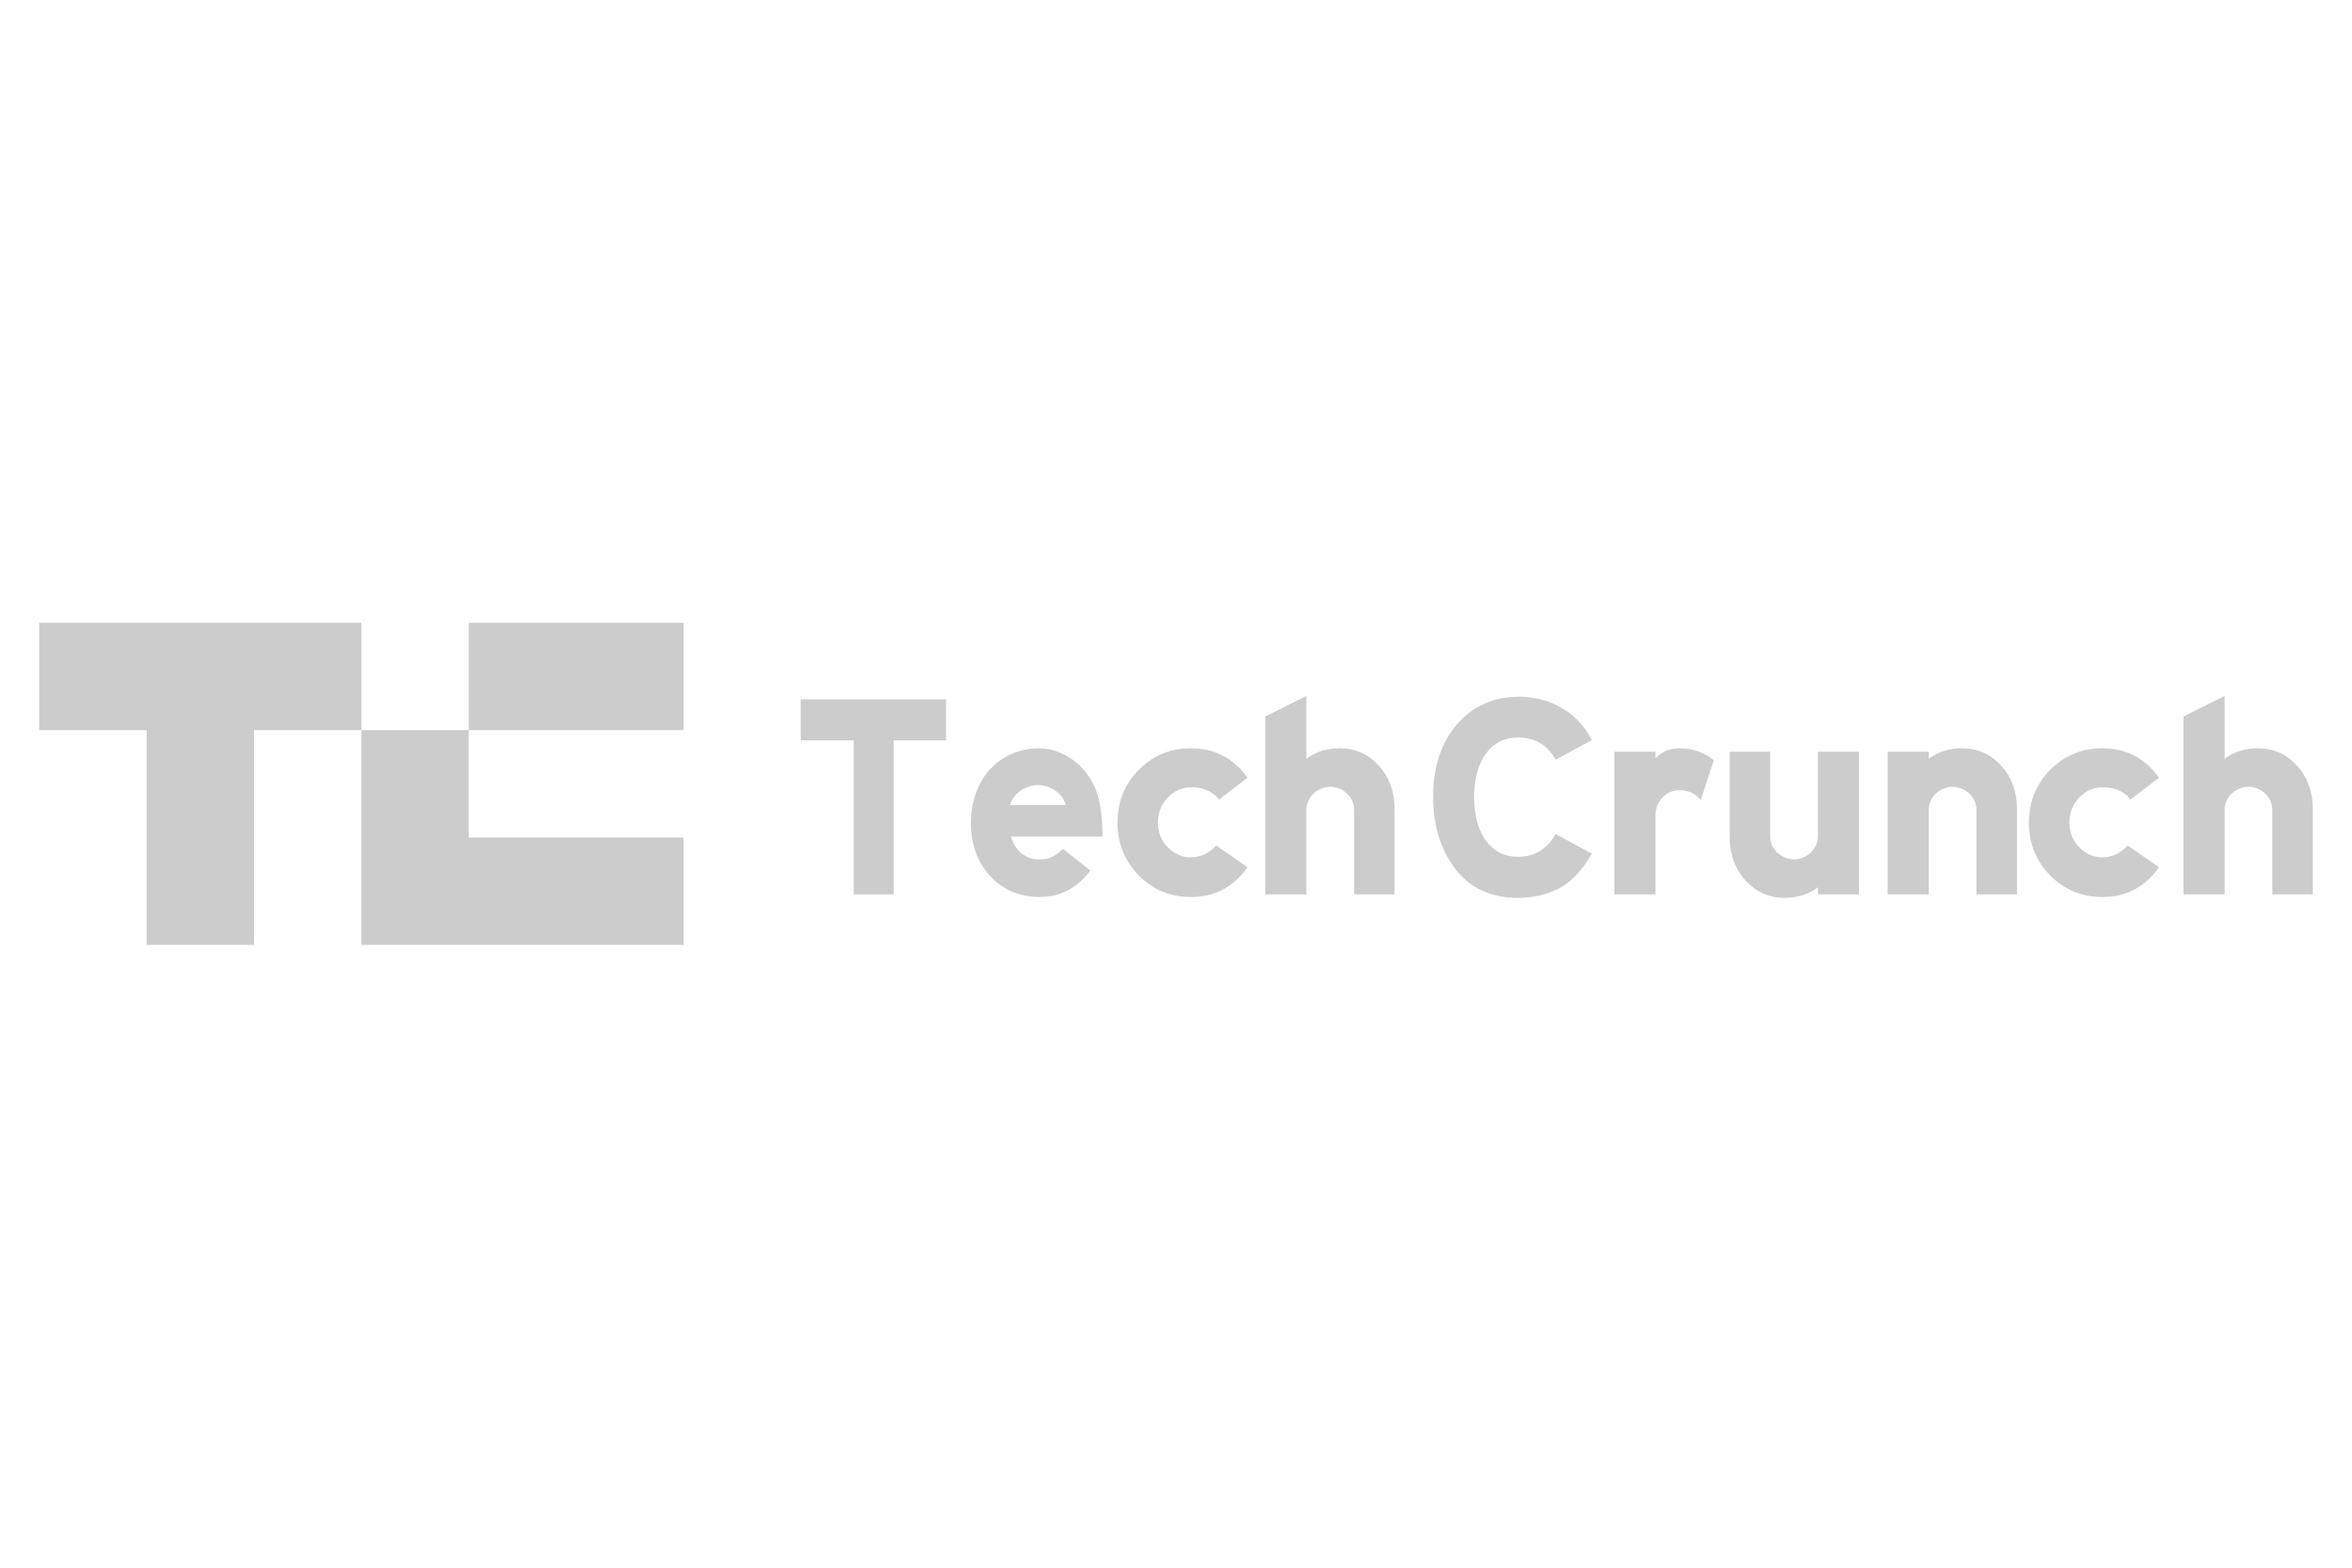
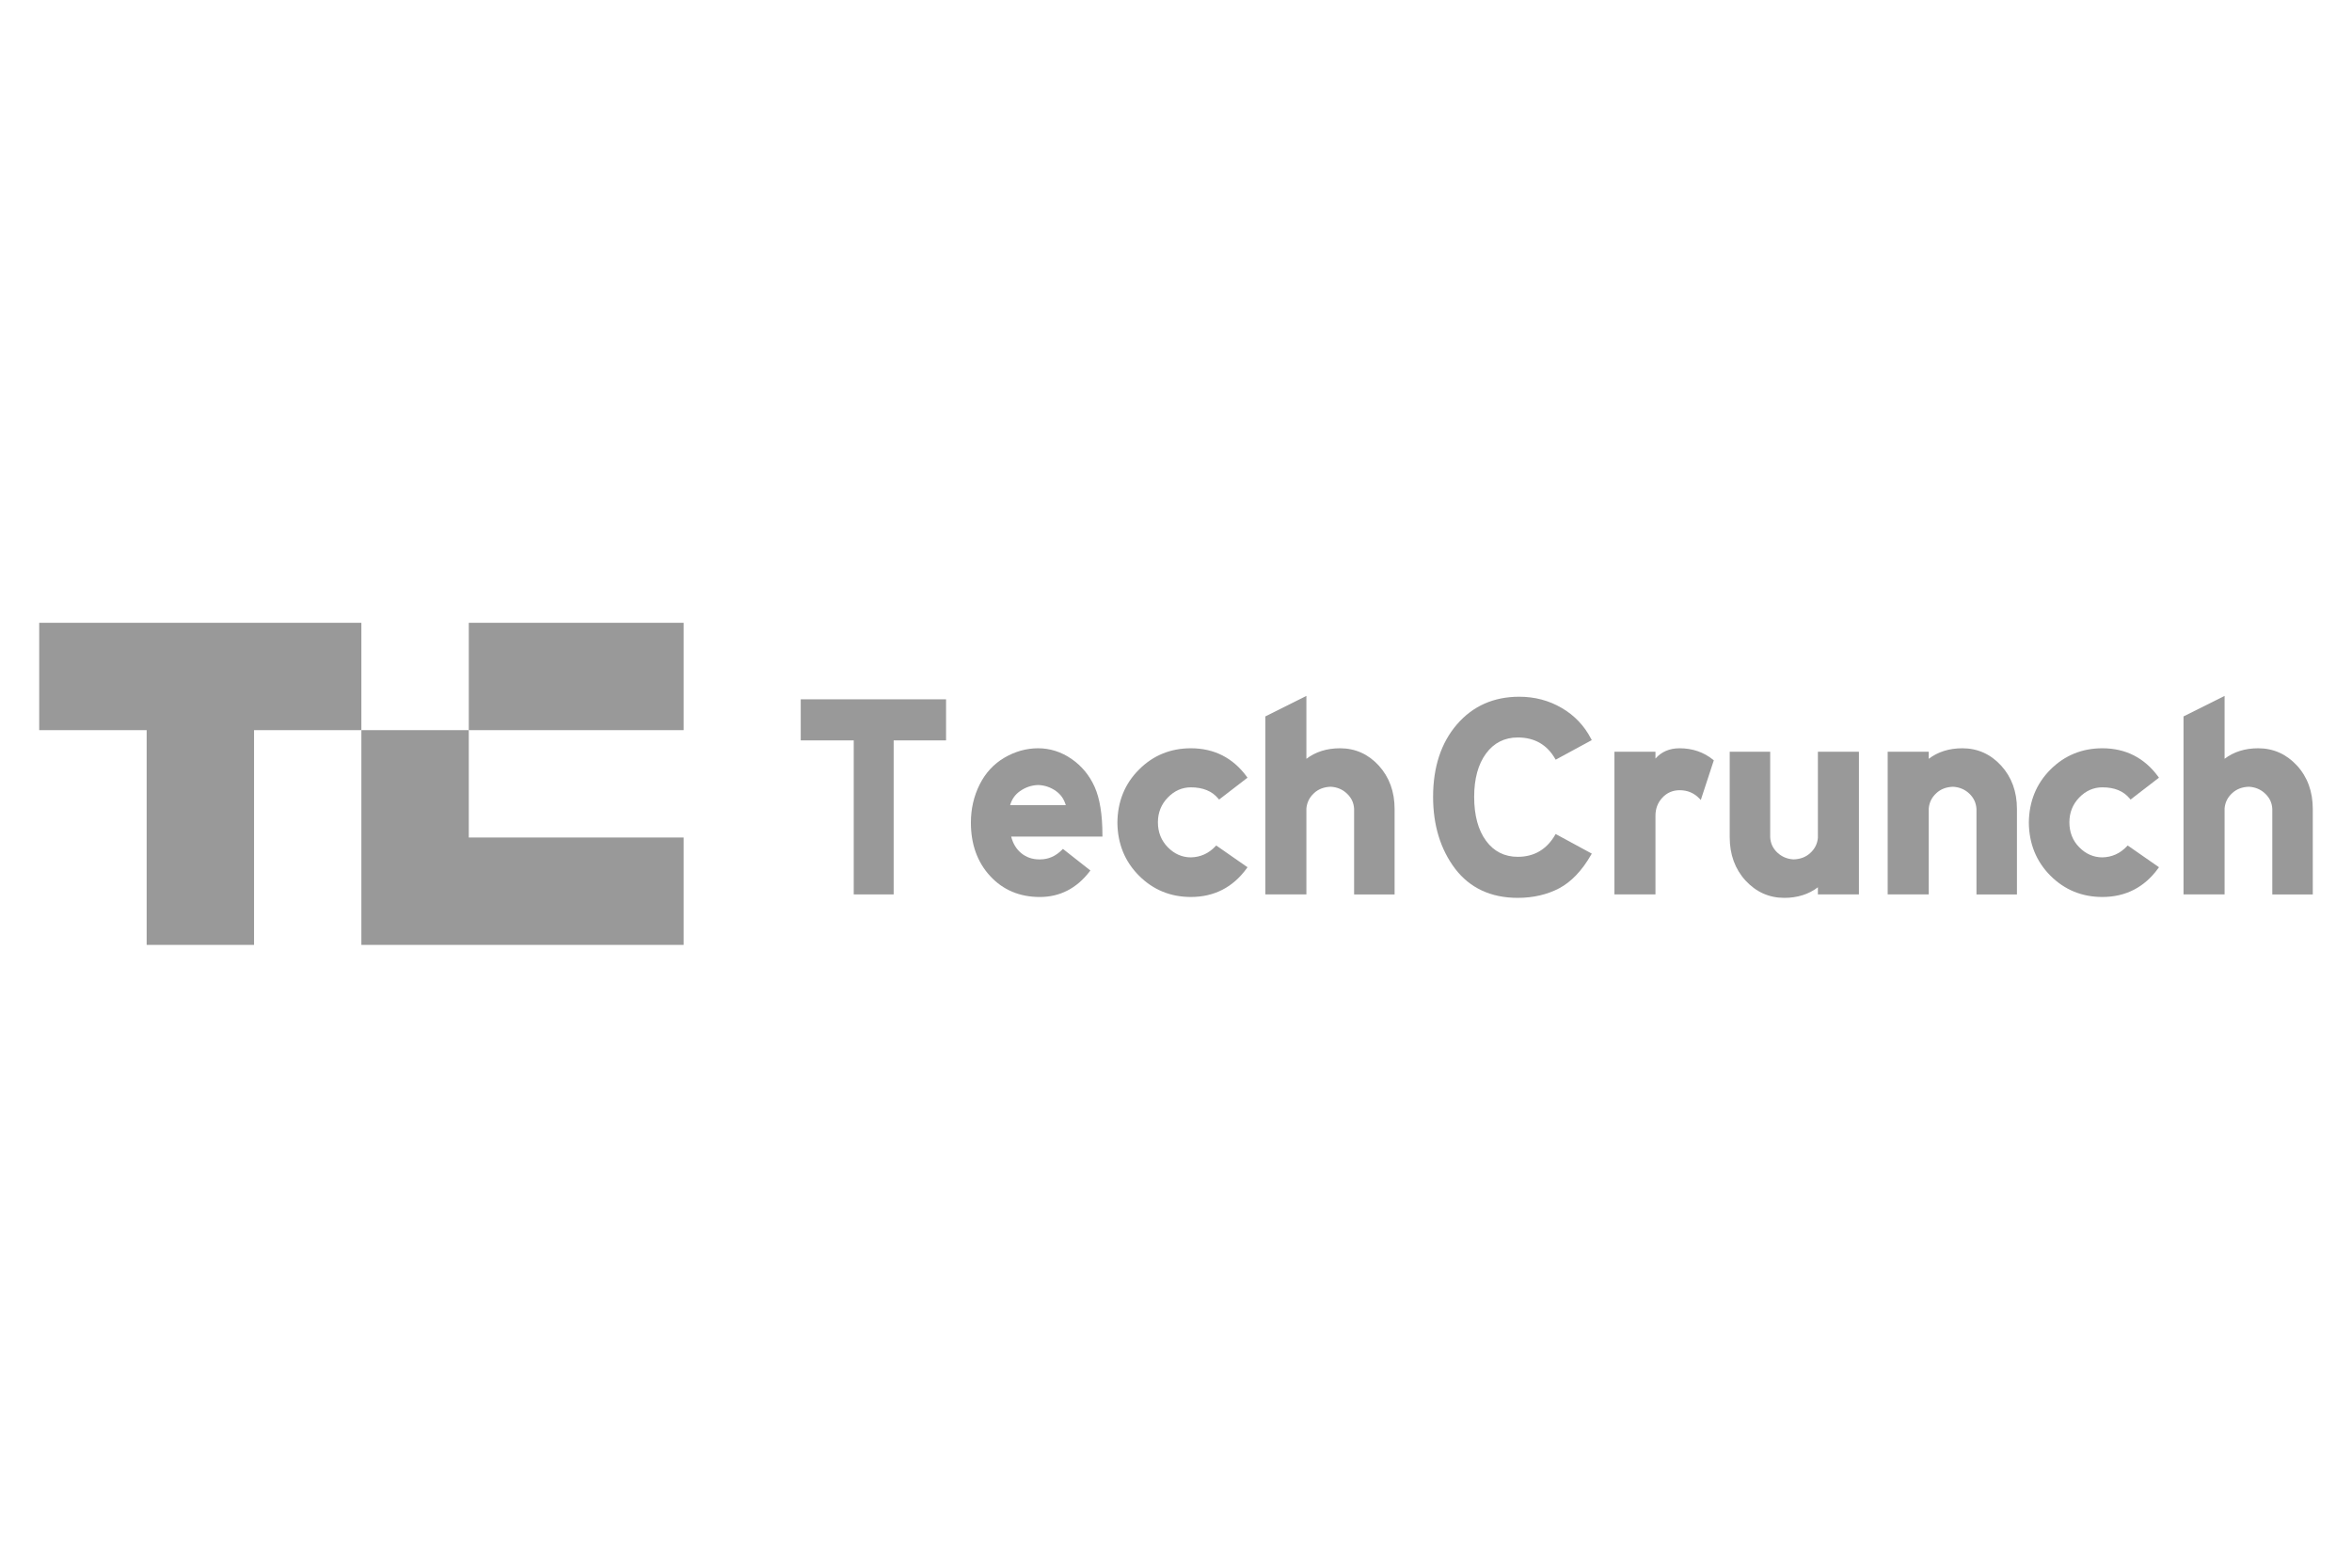
- <svg xmlns="http://www.w3.org/2000/svg" version="1.1" id="Layer_1" x="0px" y="0px" width="150px" height="100px" viewBox="25 0 150 100" enable-background="new 25 0 150 100" xml:space="preserve">
+ <svg xmlns="http://www.w3.org/2000/svg" version="1.1" id="Layer_1" x="0px" y="0px" width="150px" height="100px" viewBox="0 0 150 100" enable-background="new 0 0 150 100" xml:space="preserve">
  <g>
    <g>
      <g>
-         <polygon fill="#CDCCCC" points="76.067,47.227 79.447,47.227 79.447,57.053 81.993,57.053 81.993,47.227 85.335,47.227      85.335,44.608 76.067,44.608    " />
-         <path fill="#CDCCCC" d="M93.326,48.403c-0.65-0.445-1.364-0.672-2.12-0.672c-0.745,0-1.465,0.201-2.143,0.597     c-0.682,0.397-1.217,0.975-1.587,1.716c-0.37,0.737-0.557,1.557-0.557,2.431c0,1.379,0.413,2.525,1.229,3.407     c0.819,0.887,1.883,1.336,3.169,1.336c1.275,0,2.344-0.547,3.172-1.624l0.052-0.067l-1.692-1.33l-0.061-0.046l-0.053,0.053     c-0.415,0.413-0.874,0.615-1.402,0.615h-0.058c-0.437,0-0.825-0.135-1.147-0.4c-0.312-0.258-0.526-0.611-0.64-1.057h5.82v-0.085     c0-1.32-0.167-2.361-0.502-3.094C94.474,49.446,93.975,48.848,93.326,48.403z M90.05,50.465c0.347-0.244,0.734-0.377,1.157-0.39     c0.421,0.013,0.805,0.146,1.144,0.39c0.31,0.222,0.509,0.514,0.62,0.895h-3.549C89.526,50.985,89.737,50.686,90.05,50.465z" />
-         <path fill="#CDCCCC" d="M102.567,53.931l-0.051,0.054c-0.436,0.458-0.96,0.692-1.566,0.705c-0.557,0-1.052-0.217-1.47-0.642     c-0.42-0.426-0.634-0.962-0.634-1.593c0-0.619,0.213-1.152,0.634-1.584c0.418-0.433,0.914-0.649,1.47-0.649     c0.761,0,1.351,0.242,1.743,0.715l0.055,0.066l1.812-1.396l-0.05-0.07c-0.879-1.197-2.076-1.806-3.561-1.806     c-1.296,0-2.411,0.457-3.307,1.359c-0.903,0.898-1.367,2.037-1.379,3.385c0.013,1.346,0.476,2.482,1.379,3.385     c0.896,0.9,2.012,1.358,3.307,1.358c1.486,0,2.682-0.616,3.561-1.825l0.05-0.072l-1.933-1.347L102.567,53.931z" />
-         <path fill="#CDCCCC" d="M110.46,47.731c-0.839,0-1.56,0.227-2.144,0.672v-4.013l-2.571,1.286l-0.047,0.023v11.354h2.618v-5.484     c0.035-0.378,0.195-0.705,0.479-0.968c0.279-0.265,0.646-0.404,1.075-0.416c0.405,0.024,0.753,0.169,1.032,0.436     c0.286,0.267,0.436,0.588,0.457,0.976v5.457h2.582v-5.457c0-1.1-0.339-2.028-1.007-2.761     C112.264,48.103,111.432,47.731,110.46,47.731z" />
-         <path fill="#CDCCCC" d="M124.171,53.27c-0.541,0.919-1.339,1.384-2.375,1.384c-0.843,0-1.522-0.342-2.021-1.017     c-0.504-0.682-0.759-1.625-0.759-2.807c0-1.157,0.255-2.088,0.759-2.769c0.499-0.675,1.181-1.018,2.021-1.018     c1.059,0,1.859,0.454,2.375,1.345l0.043,0.072l2.302-1.248l-0.039-0.074c-0.433-0.839-1.062-1.504-1.879-1.979     c-0.812-0.476-1.722-0.716-2.708-0.716c-1.628,0-2.964,0.594-3.975,1.766c-1.008,1.168-1.518,2.72-1.518,4.621     c0,1.812,0.474,3.353,1.403,4.583c0.94,1.232,2.283,1.86,3.996,1.86c0.982,0,1.873-0.207,2.645-0.612     c0.771-0.411,1.455-1.128,2.033-2.136l0.043-0.075l-2.304-1.25L124.171,53.27z" />
-         <path fill="#CDCCCC" d="M132.117,47.731c-0.641,0-1.158,0.222-1.54,0.657v-0.438h-2.617v9.103h2.617v-5.018     c0-0.45,0.146-0.834,0.434-1.146c0.284-0.31,0.646-0.472,1.073-0.483h0.045c0.488,0,0.905,0.175,1.242,0.52l0.098,0.104     l0.83-2.532l-0.046-0.037C133.657,47.978,132.937,47.731,132.117,47.731z" />
-         <path fill="#CDCCCC" d="M140.937,53.433c-0.032,0.383-0.188,0.701-0.476,0.969c-0.281,0.266-0.646,0.404-1.079,0.417     c-0.401-0.021-0.749-0.17-1.032-0.434c-0.284-0.269-0.434-0.59-0.456-0.98V47.95h-2.582v5.454c0,1.102,0.339,2.031,1.007,2.762     c0.672,0.733,1.503,1.107,2.476,1.107c0.836,0,1.557-0.228,2.141-0.674v0.453h2.617V47.95h-2.617v5.482H140.937z" />
-         <path fill="#CDCCCC" d="M150.15,47.731c-0.839,0-1.559,0.227-2.143,0.672v-0.453h-2.619v9.103h2.619v-5.484     c0.036-0.384,0.191-0.7,0.478-0.968c0.279-0.265,0.644-0.404,1.076-0.416c0.402,0.024,0.75,0.169,1.033,0.436     c0.28,0.265,0.434,0.595,0.456,0.976v5.457h2.583v-5.457c0-1.1-0.34-2.029-1.008-2.761     C151.953,48.103,151.12,47.731,150.15,47.731z" />
-         <path fill="#CDCCCC" d="M160.695,53.931l-0.051,0.054c-0.433,0.458-0.958,0.692-1.563,0.705c-0.559,0-1.055-0.217-1.474-0.642     c-0.419-0.424-0.631-0.96-0.631-1.593c0-0.619,0.212-1.152,0.631-1.584c0.421-0.433,0.915-0.649,1.474-0.649     c0.771,0,1.342,0.234,1.745,0.717l0.05,0.064l1.813-1.396l-0.051-0.07c-0.878-1.197-2.074-1.806-3.558-1.806     c-1.297,0-2.41,0.457-3.312,1.359c-0.9,0.898-1.364,2.037-1.377,3.385c0.013,1.346,0.477,2.484,1.377,3.385     c0.901,0.901,2.015,1.358,3.312,1.358c1.483,0,2.682-0.616,3.558-1.825l0.053-0.072l-1.933-1.347L160.695,53.931z" />
-         <path fill="#CDCCCC" d="M171.491,48.835c-0.672-0.732-1.503-1.104-2.475-1.104c-0.839,0-1.559,0.227-2.141,0.672v-4.013     l-2.572,1.286l-0.047,0.023v11.354h2.619v-5.484c0.033-0.384,0.188-0.7,0.477-0.968c0.28-0.265,0.645-0.404,1.078-0.416     c0.4,0.024,0.752,0.169,1.03,0.436c0.285,0.267,0.436,0.588,0.457,0.976v5.457h2.582v-5.457     C172.498,50.497,172.161,49.567,171.491,48.835z" />
+         <polygon fill="#999999" points="51.067,47.228 54.448,47.228 54.448,57.053 56.994,57.053 56.994,47.228 60.335,47.228      60.335,44.608 51.067,44.608    " />
+         <path fill="#999999" d="M68.327,48.403c-0.65-0.445-1.364-0.672-2.12-0.672c-0.745,0-1.465,0.201-2.144,0.597     c-0.682,0.397-1.217,0.976-1.586,1.716c-0.371,0.737-0.558,1.558-0.558,2.431c0,1.379,0.413,2.525,1.229,3.407     c0.818,0.888,1.883,1.336,3.168,1.336c1.275,0,2.345-0.547,3.172-1.624l0.053-0.066l-1.691-1.33l-0.062-0.047l-0.054,0.054     c-0.414,0.413-0.873,0.614-1.401,0.614h-0.058c-0.438,0-0.825-0.135-1.147-0.399c-0.312-0.258-0.526-0.61-0.64-1.058h5.82v-0.084     c0-1.32-0.168-2.361-0.502-3.094C69.475,49.446,68.975,48.849,68.327,48.403z M65.05,50.465c0.347-0.243,0.734-0.377,1.157-0.39     c0.421,0.013,0.805,0.146,1.145,0.39c0.31,0.223,0.508,0.514,0.619,0.895h-3.549C64.526,50.984,64.737,50.686,65.05,50.465z" />
+         <path fill="#999999" d="M77.566,53.932l-0.051,0.053c-0.436,0.459-0.959,0.692-1.564,0.705c-0.558,0-1.052-0.217-1.47-0.642     c-0.42-0.426-0.635-0.962-0.635-1.593c0-0.619,0.213-1.152,0.635-1.584c0.418-0.433,0.914-0.648,1.47-0.648     c0.76,0,1.35,0.241,1.742,0.715l0.055,0.065l1.812-1.396l-0.051-0.07c-0.879-1.197-2.076-1.806-3.561-1.806     c-1.296,0-2.411,0.457-3.306,1.358c-0.904,0.898-1.367,2.037-1.379,3.385c0.012,1.346,0.475,2.482,1.379,3.385     c0.896,0.9,2.012,1.358,3.306,1.358c1.486,0,2.682-0.616,3.561-1.825l0.051-0.072l-1.934-1.346L77.566,53.932z" />
+         <path fill="#999999" d="M85.461,47.731c-0.84,0-1.561,0.227-2.145,0.672v-4.013l-2.57,1.285l-0.047,0.023v11.354h2.617v-5.484     c0.035-0.377,0.195-0.705,0.479-0.967c0.279-0.266,0.646-0.404,1.076-0.416c0.404,0.023,0.752,0.169,1.031,0.436     c0.285,0.268,0.436,0.588,0.457,0.977v5.457h2.582v-5.457c0-1.101-0.34-2.028-1.008-2.762     C87.264,48.104,86.432,47.731,85.461,47.731z" />
+         <path fill="#999999" d="M99.172,53.27c-0.541,0.92-1.34,1.385-2.375,1.385c-0.844,0-1.523-0.342-2.021-1.018     c-0.504-0.682-0.76-1.625-0.76-2.807c0-1.157,0.256-2.088,0.76-2.769c0.498-0.676,1.182-1.019,2.021-1.019     c1.059,0,1.857,0.454,2.375,1.346l0.043,0.071l2.301-1.248l-0.039-0.073c-0.432-0.84-1.061-1.505-1.879-1.979     c-0.811-0.476-1.721-0.716-2.707-0.716c-1.629,0-2.965,0.594-3.975,1.766c-1.008,1.168-1.52,2.721-1.52,4.621     c0,1.812,0.475,3.354,1.404,4.583c0.939,1.231,2.283,1.86,3.996,1.86c0.98,0,1.873-0.207,2.645-0.612     c0.771-0.411,1.455-1.128,2.033-2.136l0.043-0.075l-2.305-1.25L99.172,53.27z" />
+         <path fill="#999999" d="M107.117,47.731c-0.641,0-1.158,0.222-1.539,0.657V47.95h-2.617v9.103h2.617v-5.018     c0-0.45,0.145-0.834,0.434-1.146c0.283-0.31,0.646-0.472,1.072-0.482h0.045c0.488,0,0.906,0.175,1.242,0.52l0.098,0.104     l0.83-2.531l-0.045-0.037C108.658,47.979,107.938,47.731,107.117,47.731z" />
+         <path fill="#999999" d="M115.938,53.434c-0.033,0.383-0.188,0.7-0.477,0.969c-0.281,0.266-0.646,0.404-1.078,0.416     c-0.402-0.021-0.75-0.17-1.033-0.434c-0.283-0.269-0.434-0.59-0.455-0.98V47.95h-2.582v5.454c0,1.102,0.338,2.031,1.006,2.762     c0.674,0.732,1.504,1.107,2.477,1.107c0.836,0,1.557-0.229,2.141-0.674v0.452h2.617V47.95h-2.617v5.481h0.002V53.434z" />
+         <path fill="#999999" d="M125.15,47.731c-0.84,0-1.559,0.227-2.143,0.672V47.95h-2.619v9.103h2.619v-5.484     c0.035-0.383,0.189-0.699,0.477-0.967c0.279-0.266,0.645-0.404,1.076-0.416c0.402,0.023,0.75,0.169,1.033,0.436     c0.281,0.265,0.434,0.595,0.457,0.977v5.457h2.582v-5.457c0-1.101-0.34-2.029-1.008-2.762     C126.953,48.104,126.121,47.731,125.15,47.731z" />
+         <path fill="#999999" d="M135.695,53.932l-0.051,0.053c-0.434,0.459-0.959,0.692-1.562,0.705c-0.561,0-1.057-0.217-1.475-0.642     c-0.42-0.424-0.631-0.96-0.631-1.593c0-0.619,0.211-1.152,0.631-1.584c0.42-0.433,0.914-0.648,1.475-0.648     c0.77,0,1.342,0.233,1.744,0.717l0.051,0.063l1.812-1.396l-0.051-0.07c-0.879-1.197-2.074-1.806-3.559-1.806     c-1.297,0-2.41,0.457-3.312,1.358c-0.898,0.898-1.363,2.037-1.377,3.385c0.014,1.346,0.479,2.484,1.377,3.385     c0.902,0.902,2.016,1.358,3.312,1.358c1.482,0,2.682-0.616,3.559-1.825l0.053-0.072l-1.934-1.346L135.695,53.932z" />
+         <path fill="#999999" d="M146.492,48.835c-0.674-0.731-1.504-1.104-2.477-1.104c-0.838,0-1.559,0.227-2.141,0.672v-4.013     l-2.572,1.285l-0.047,0.023v11.354h2.619v-5.484c0.033-0.383,0.188-0.699,0.477-0.967c0.281-0.266,0.646-0.404,1.078-0.416     c0.4,0.023,0.752,0.169,1.031,0.436c0.285,0.268,0.436,0.588,0.457,0.977v5.457h2.582v-5.457     C147.498,50.497,147.162,49.567,146.492,48.835z" />
      </g>
      <g>
-         <polygon fill="#CDCCCC" points="41.201,39.726 34.352,39.726 27.5,39.726 27.5,46.575 34.352,46.575 34.352,53.423      34.352,60.274 41.201,60.274 41.201,53.423 41.201,46.575 48.047,46.575 48.047,39.726    " />
-         <polygon fill="#CDCCCC" points="68.598,46.575 68.598,39.726 61.748,39.726 54.897,39.726 54.897,46.575 61.748,46.575    " />
-         <polygon fill="#CDCCCC" points="48.047,46.575 48.047,53.423 48.047,60.274 54.897,60.274 61.748,60.274 68.598,60.274      68.598,53.423 61.748,53.423 54.897,53.423 54.897,46.575    " />
+         <polygon fill="#999999" points="16.202,39.727 9.353,39.727 2.5,39.727 2.5,46.575 9.353,46.575 9.353,53.423 9.353,60.273      16.202,60.273 16.202,53.423 16.202,46.575 23.047,46.575 23.047,39.727    " />
+         <polygon fill="#999999" points="43.599,46.575 43.599,39.727 36.749,39.727 29.897,39.727 29.897,46.575 36.749,46.575    " />
+         <polygon fill="#999999" points="23.047,46.575 23.047,53.423 23.047,60.273 29.897,60.273 36.749,60.273 43.599,60.273      43.599,53.423 36.749,53.423 29.897,53.423 29.897,46.575    " />
      </g>
    </g>
  </g>
</svg>
